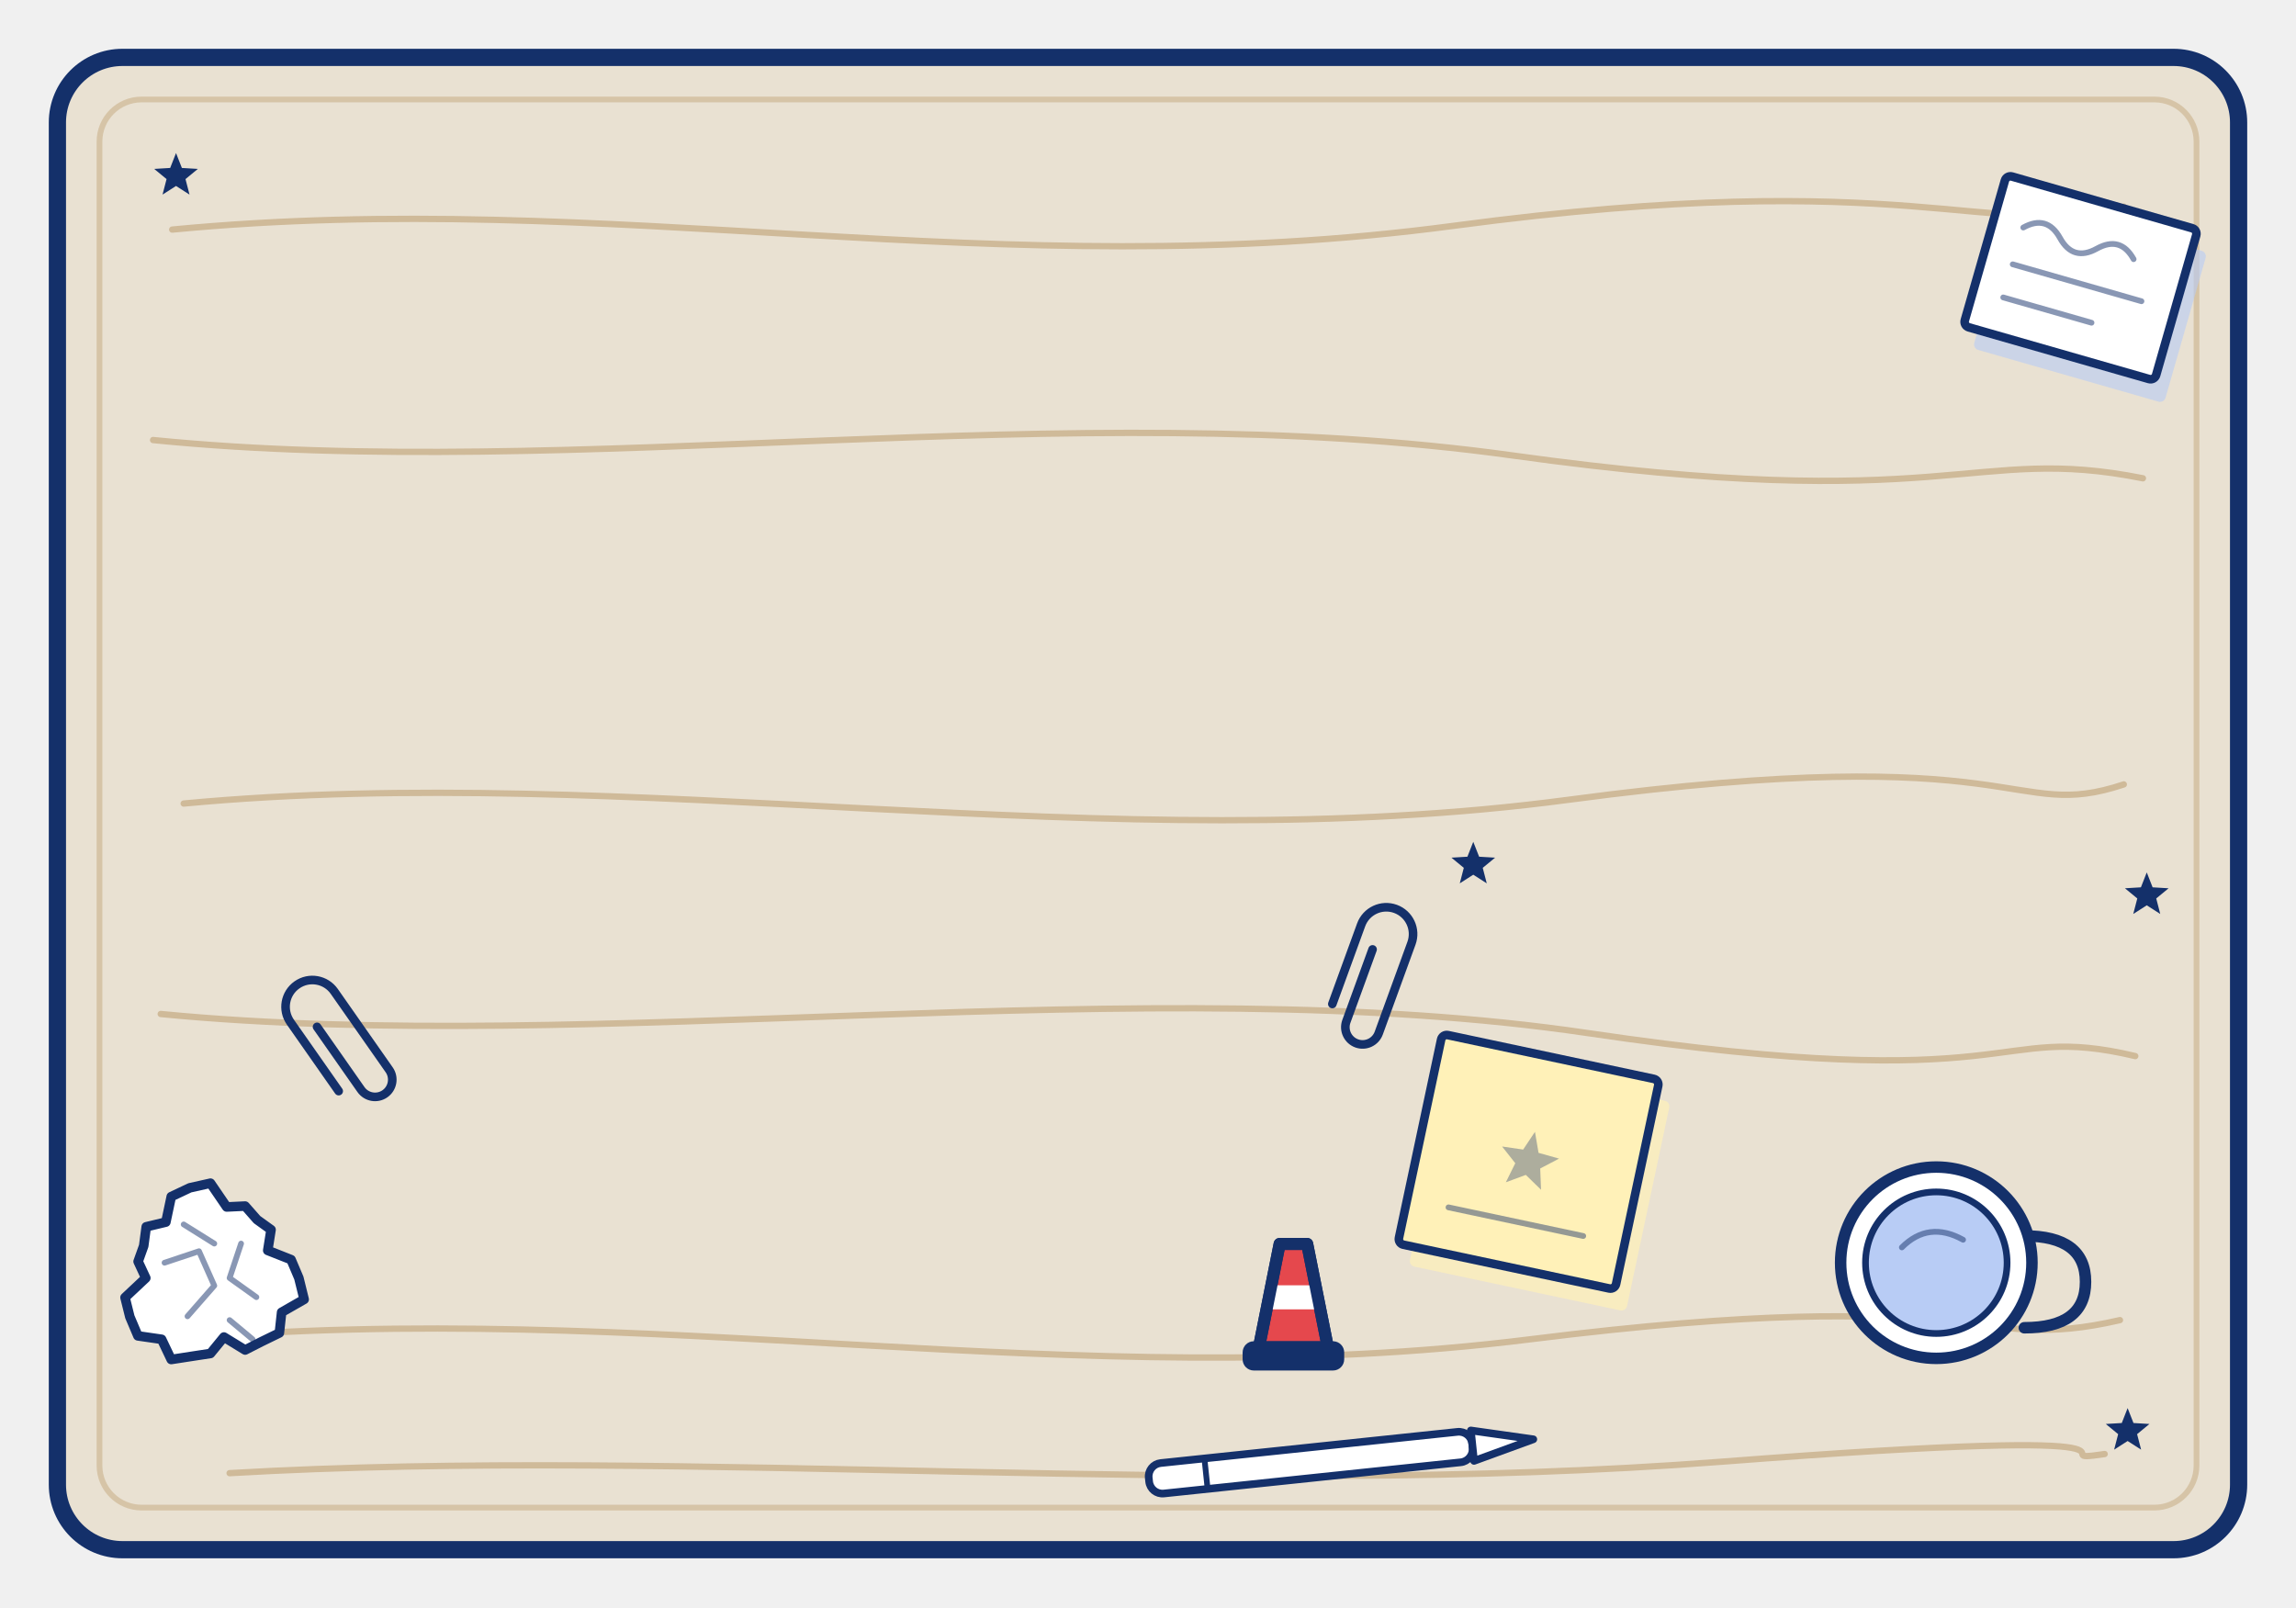
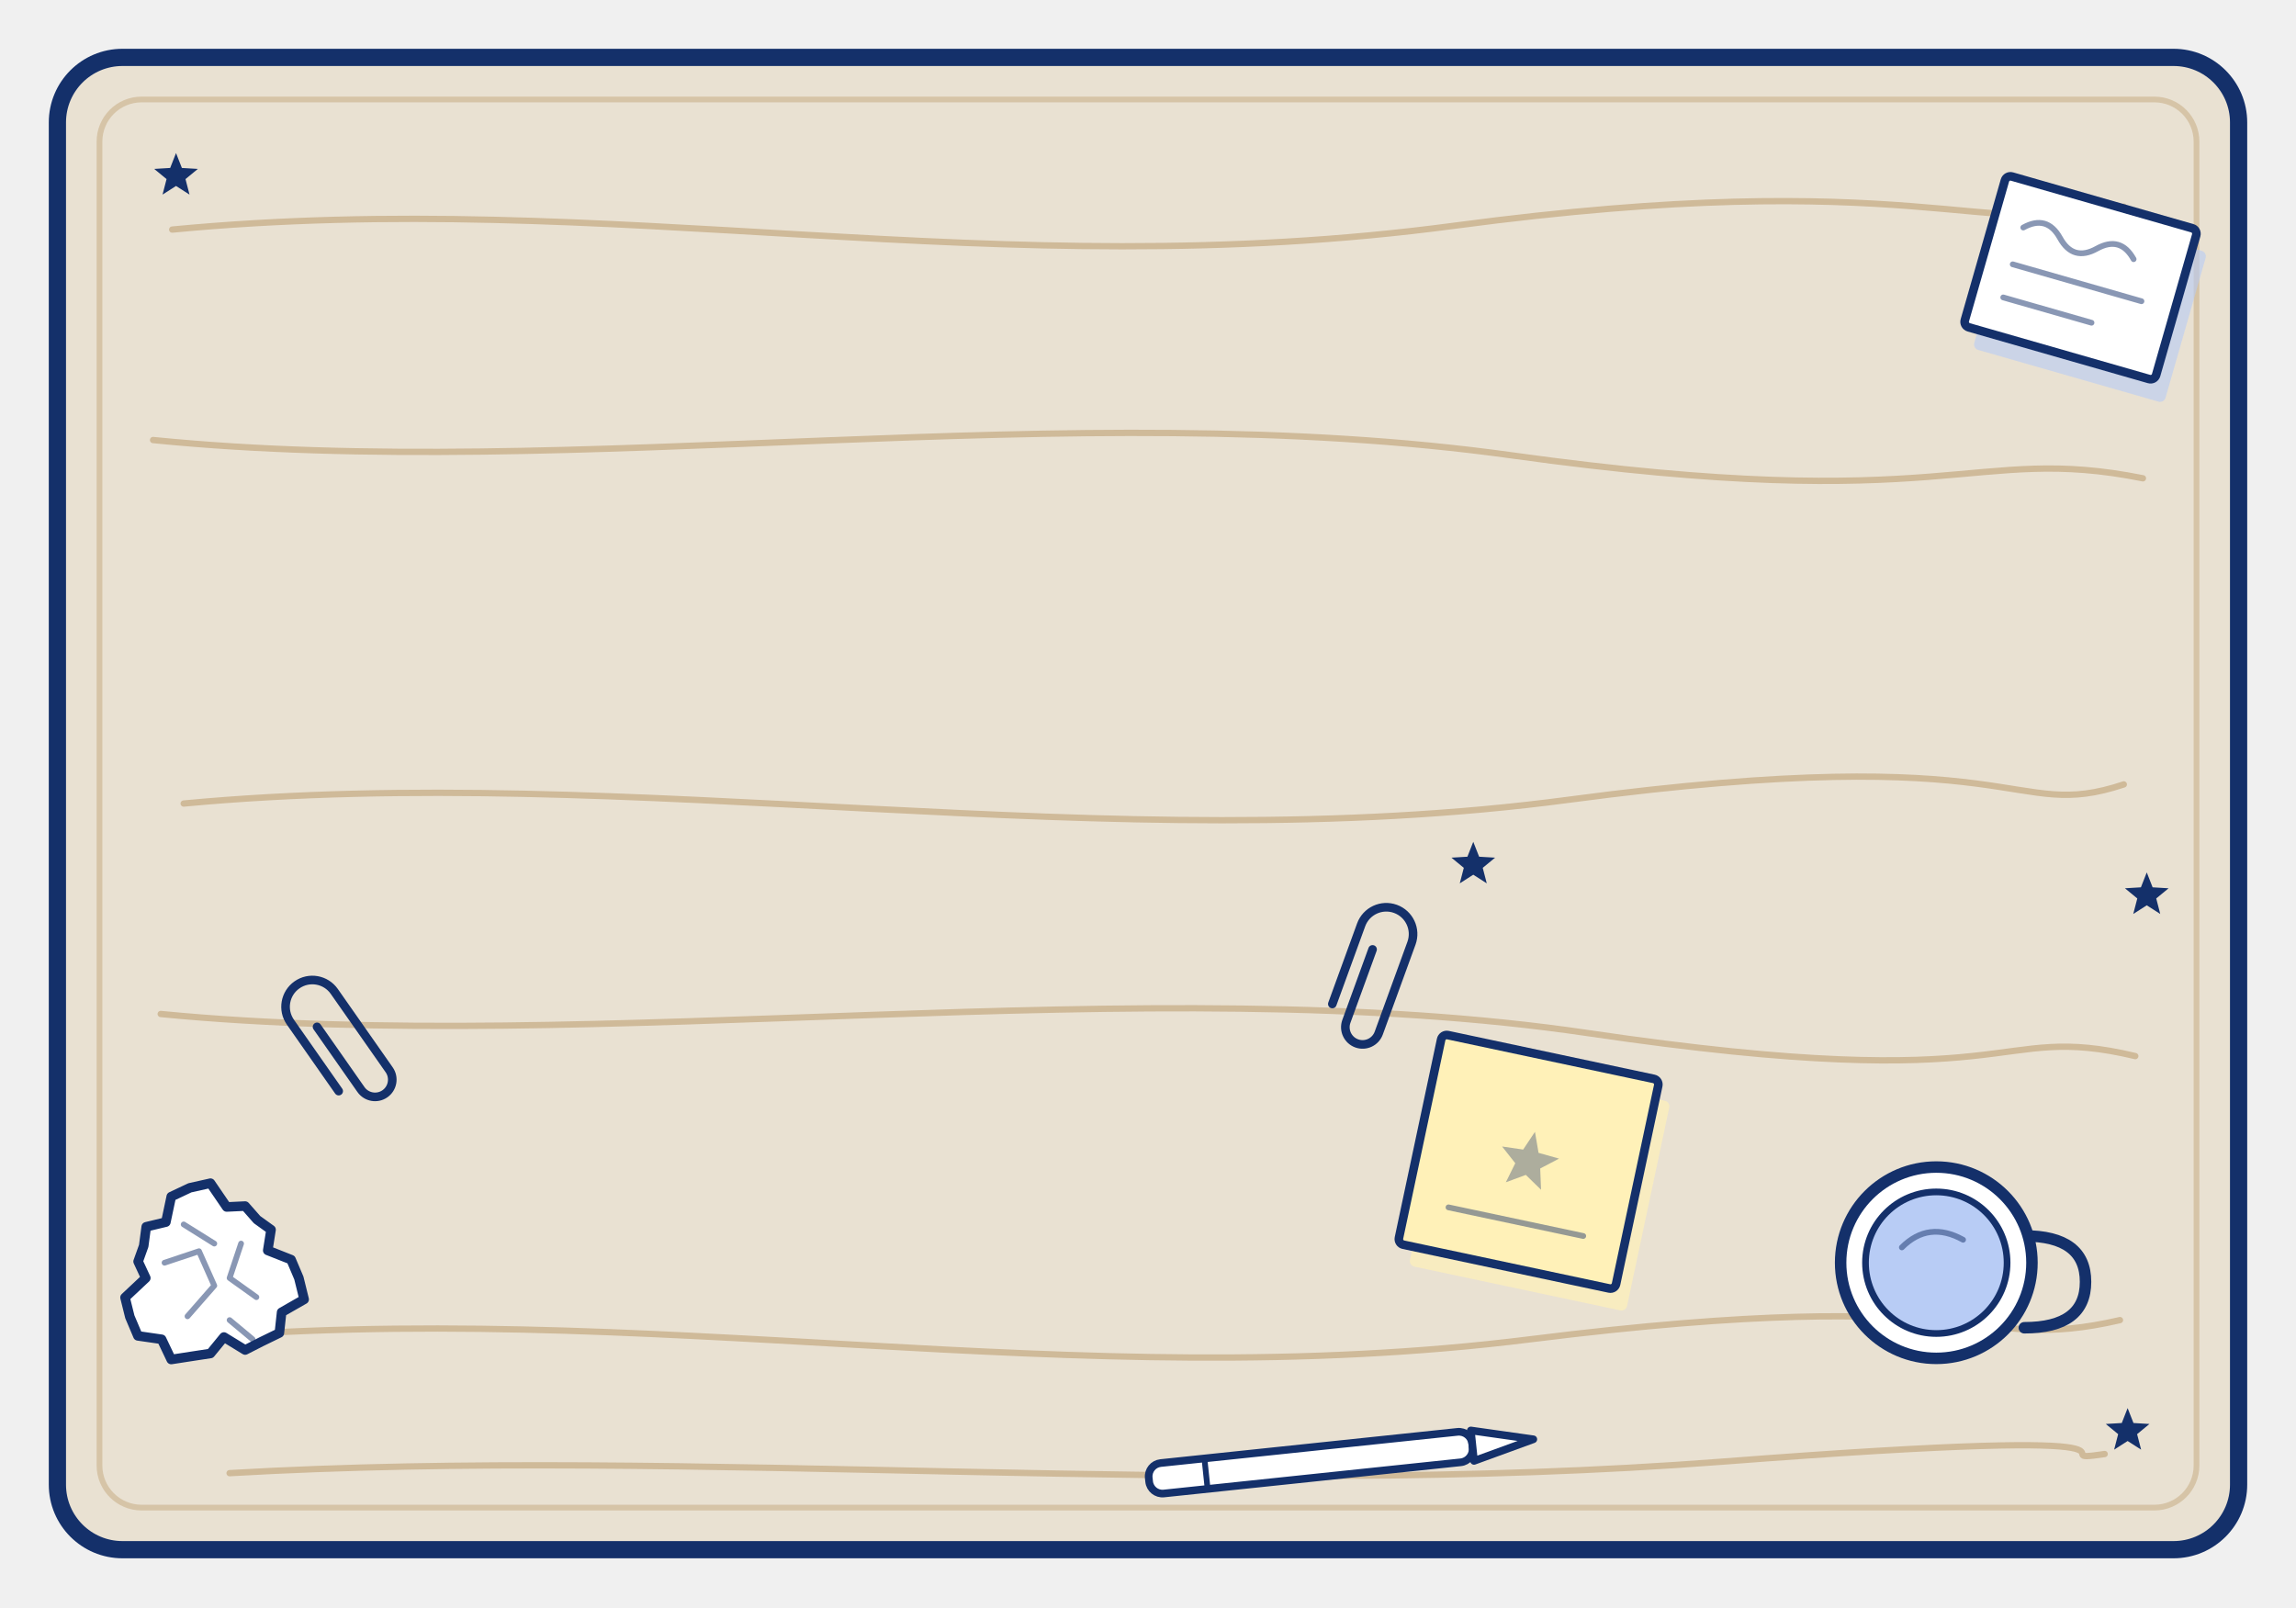
<svg xmlns="http://www.w3.org/2000/svg" viewBox="0 0 1200 840" width="1200" height="840" aria-hidden="true">
  <g fill="none" stroke="#14306A" stroke-width="6" stroke-linecap="round" stroke-linejoin="round">
    <g id="desk">
      <rect data-oak="surface" x="30" y="30" width="1140" height="780" rx="34" fill="#E3D2B4" fill-opacity="0.5" stroke-width="9" />
      <rect data-oak="border" x="52" y="52" width="1096" height="736" rx="22" stroke="#C9B08A" stroke-width="3" stroke-opacity="0.6" />
      <path d="M90 120 C 320 98, 520 150, 760 118 S 1040 126, 1110 108" data-oak="grain" stroke="#C2A57C" stroke-width="3.3" stroke-opacity="0.65" />
      <path d="M80 230 C 300 252, 560 206, 790 238 S 1030 232, 1120 250" data-oak="grain" stroke="#C2A57C" stroke-width="3.3" stroke-opacity="0.65" />
      <path d="M96 420 C 330 398, 580 450, 820 418 S 1050 430, 1110 410" data-oak="grain" stroke="#C2A57C" stroke-width="3.3" stroke-opacity="0.65" />
      <path d="M84 530 C 310 552, 600 506, 830 540 S 1040 534, 1116 552" data-oak="grain" stroke="#C2A57C" stroke-width="3.3" stroke-opacity="0.65" />
      <path d="M92 700 C 340 678, 560 730, 800 700 S 1030 708, 1108 690" data-oak="grain" stroke="#C2A57C" stroke-width="3.3" stroke-opacity="0.65" />
      <path d="M120 770 C 360 756, 640 784, 900 764 S 1060 766, 1100 760" data-oak="grain" stroke="#C2A57C" stroke-width="3.3" stroke-opacity="0.65" />
    </g>
    <g id="decor-sticky-note" transform="translate(802 612) rotate(12)">
      <rect x="-54" y="-50" width="116" height="112" rx="3" fill="#FFF1B8" fill-opacity="0.7" stroke="none" />
      <rect x="-62" y="-60" width="116" height="112" rx="3" fill="#FFF1B8" stroke-width="4.5" />
      <path d="M-4.0 -20.0 L0.11 -9.66 L11.22 -8.94 L2.66 -1.84 L5.4 8.94 L-4.0 3.0 L-13.4 8.94 L-10.66 -1.84 L-19.22 -8.94 L-8.11 -9.66 Z" fill="#14306A" fill-opacity="0.35" stroke="none" />
      <path d="M-40 28 H32" stroke-width="3" stroke-opacity="0.45" />
    </g>
    <g id="decor-mug" transform="translate(1012 660)">
      <path d="M46 -14 Q78 -14 78 10 Q78 34 46 34" stroke-width="6" />
      <circle r="50" fill="#fff" stroke-width="6" />
      <circle r="37" fill="#B8CCF5" stroke-width="3.5" />
      <path d="M-18 -8 Q-4 -22 14 -12" stroke-width="3" stroke-opacity="0.5" />
    </g>
    <g id="decor-crumpled-paper">
      <path d="M156.2 668.0 L158.96 679.17 L147.19 685.91 L146.01 696.72 L136.57 701.32 L128.12 705.63 L117.04 698.85 L110.0 707.44 L100.67 708.86 L89.49 710.59 L84.46 700.03 L72.08 698.24 L67.86 688.29 L65.35 678.19 L76.2 668.0 L72.19 659.37 L75.11 651.2 L76.43 641.23 L86.69 638.77 L89.51 625.44 L99.24 620.85 L110.0 618.44 L118.48 630.86 L128.11 630.4 L134.34 637.48 L141.66 642.75 L139.94 653.58 L152.12 658.39 Z" fill="#fff" stroke-width="5" />
      <path d="M86 660 L104 654 L112 672 L98 688 M126 650 L120 668 L134 678 M96 640 L112 650 M120 690 L132 700" stroke-width="3" stroke-opacity="0.5" />
    </g>
    <g id="decor-scrap" transform="translate(1086 150) rotate(16)">
      <rect x="-44" y="-36" width="104" height="82" rx="3" fill="#B8CCF5" fill-opacity="0.6" stroke="none" />
      <rect x="-52" y="-46" width="104" height="82" rx="3" fill="#fff" stroke-width="4.5" />
      <path d="M-36 -22 q10 -10 20 0 t20 0 t20 0 M-36 -2 H34 M-36 16 H12" stroke-width="3" stroke-opacity="0.5" />
    </g>
    <g id="decor-pen" transform="translate(690 764) rotate(-6)" stroke-width="4">
      <rect x="-90" y="-8" width="170" height="16" rx="7" fill="#fff" />
      <path d="M80 -8 L112 0 L80 8 Z" fill="#fff" />
      <path d="M104 -2.5 L112 0 L104 2.5 Z" fill="#14306A" stroke="none" />
      <path d="M-60 -8 V8" stroke-width="3" />
    </g>
    <g transform="translate(716 500) rotate(20)" stroke-width="4.5">
      <path d="M0 -4 L0 36 A9 9 0 0 0 18 36 L18 -14 A14 14 0 0 0 -10 -14 L-10 30" />
    </g>
    <g transform="translate(168 540) rotate(-35)" stroke-width="4.5">
      <path d="M0 -4 L0 36 A9 9 0 0 0 18 36 L18 -14 A14 14 0 0 0 -10 -14 L-10 30" />
    </g>
    <path d="M92.0 80.0 L95.06 87.79 L103.41 88.29 L96.95 93.61 L99.05 101.71 L92.0 97.2 L84.95 101.71 L87.05 93.61 L80.59 88.29 L88.94 87.79 Z" fill="#14306A" stroke="none" />
    <path d="M1112.0 736.0 L1115.06 743.79 L1123.41 744.29 L1116.95 749.61 L1119.05 757.71 L1112.0 753.2 L1104.95 757.71 L1107.05 749.61 L1100.59 744.29 L1108.94 743.79 Z" fill="#14306A" stroke="none" />
    <path d="M770.0 440.0 L773.06 447.79 L781.41 448.29 L774.95 453.61 L777.05 461.71 L770.0 457.2 L762.95 461.71 L765.05 453.61 L758.59 448.29 L766.94 447.79 Z" fill="#14306A" stroke="none" />
    <path d="M1122.0 456.0 L1125.06 463.79 L1133.41 464.29 L1126.95 469.61 L1129.05 477.71 L1122.0 473.2 L1114.95 477.71 L1117.05 469.61 L1110.59 464.29 L1118.94 463.79 Z" fill="#14306A" stroke="none" />
  </g>
-   <g data-cone="1" transform="translate(652.6 650.2) scale(0.9) translate(-808 -646)" fill="none" stroke="#14306A" stroke-width="7" stroke-linecap="round" stroke-linejoin="round">
-     <rect x="808" y="706" width="52" height="10" rx="3" fill="#14306A" />
-     <path d="M814 706 L826 646 H842 L854 706 Z" fill="#E5484D" />
-     <path data-cone-band="1" d="M821.2 670 H846.8 L849.6 684 H818.4 Z" fill="#fff" stroke="none" />
-     <path d="M814 706 L826 646 H842 L854 706 Z" fill="none" />
-   </g>
</svg>
